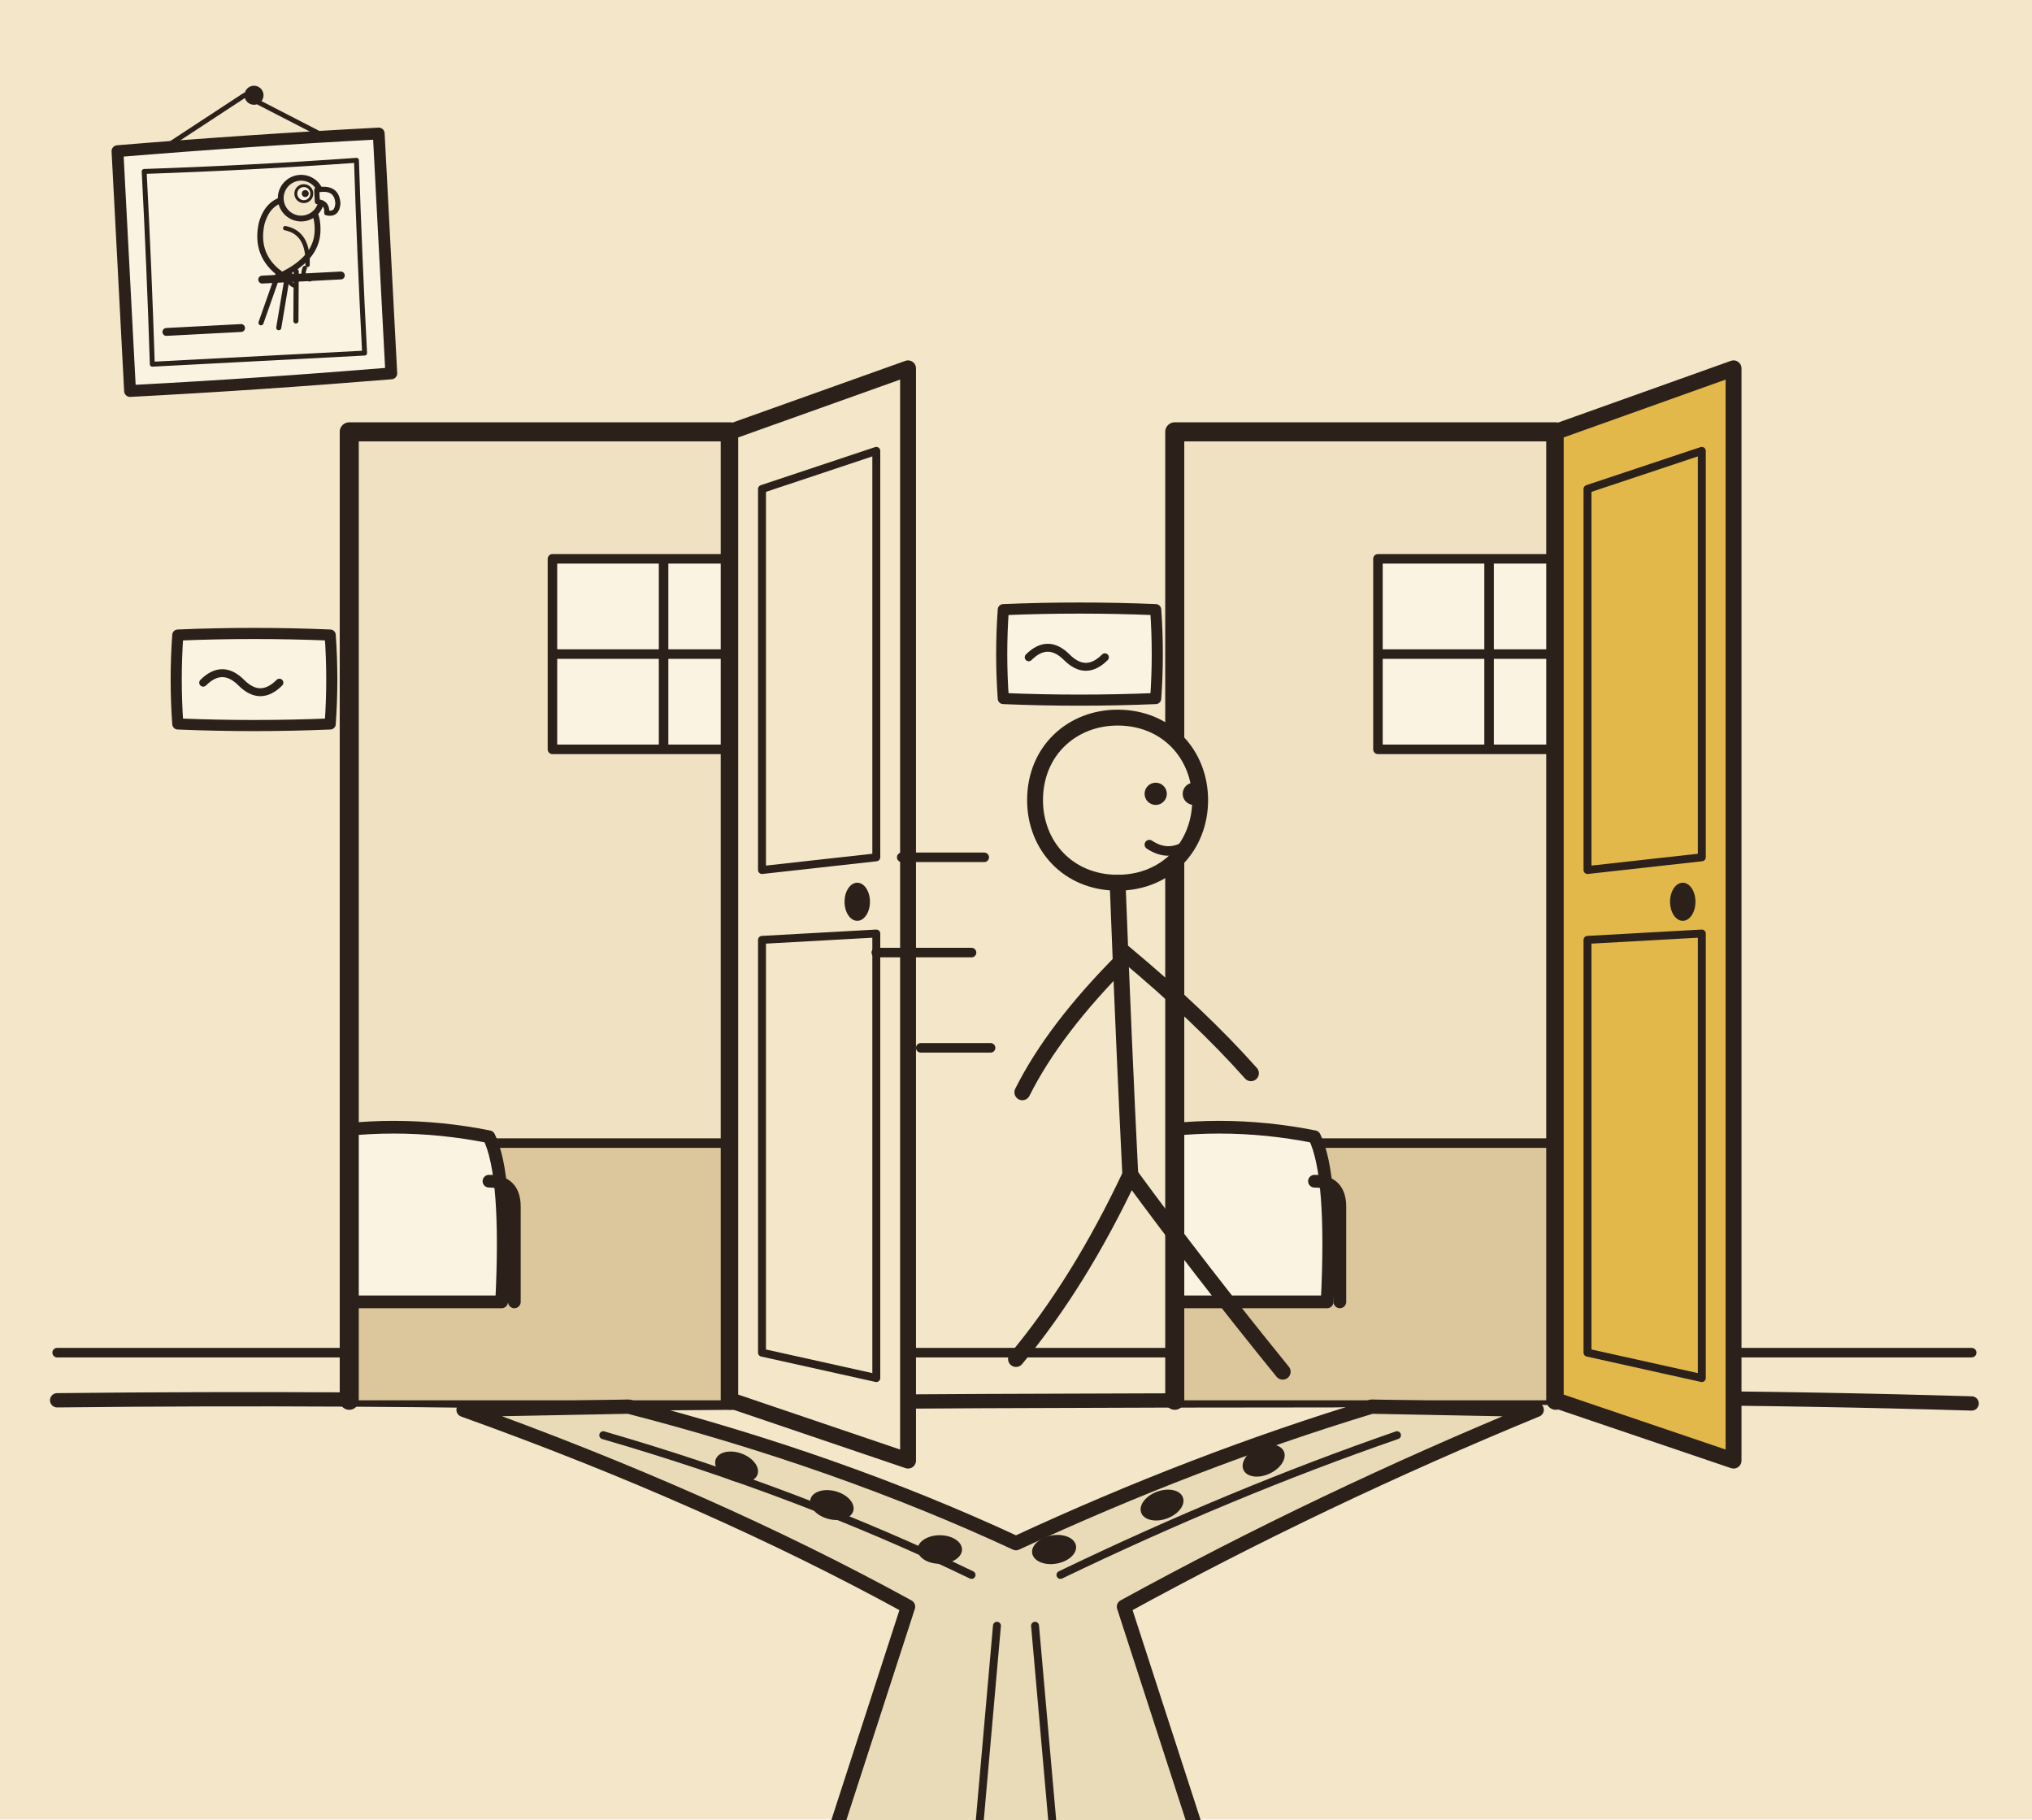
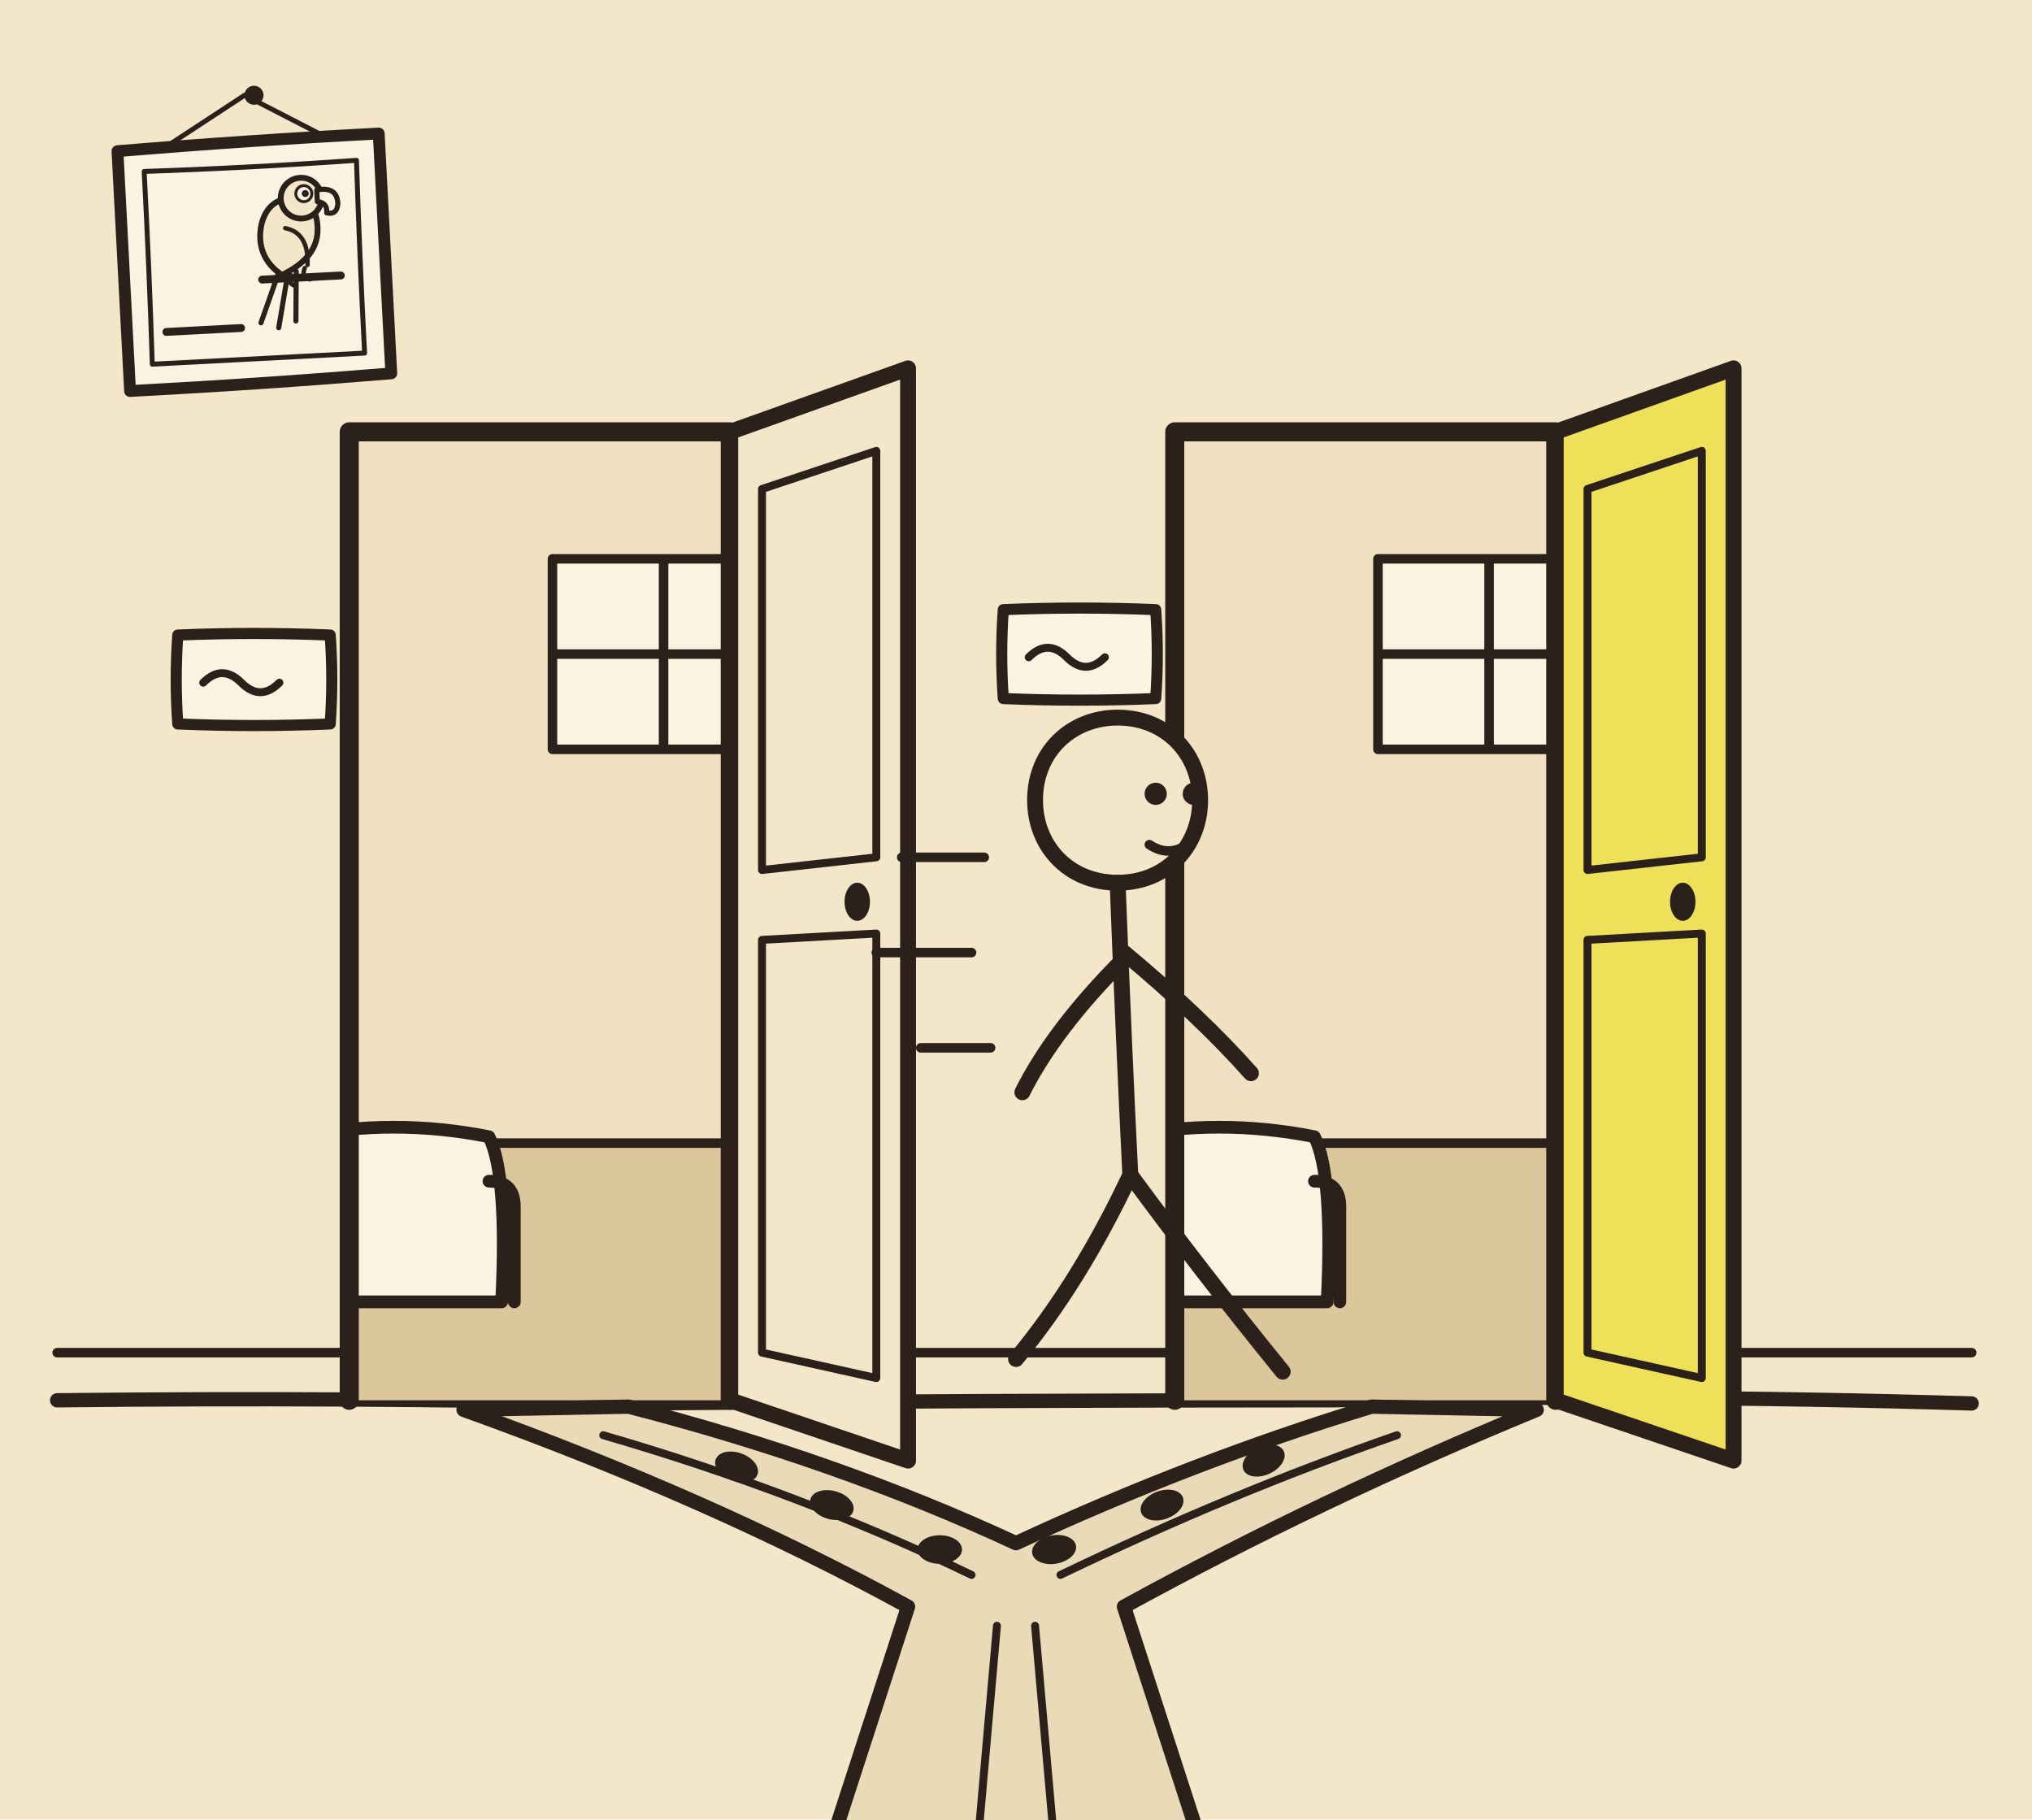
<svg xmlns="http://www.w3.org/2000/svg" viewBox="0 0 640 573" role="img" aria-label="На стіні портрет папужки: з двох жердинок він сидить на верхній, нижня порожня. Двоє відчинених дверей поруч, за ними дві однакові кімнати; доріжка на підлозі розгалужується до обох дверей; праві двері жовті. Людина широким кроком переходить від лівих дверей у праву кімнату, сліди на доріжці ведуть з лівої гілки на праву.">
  <rect width="640" height="573" fill="#F4E6C8" />
  <g stroke-linecap="round" stroke-linejoin="round">
    <g transform="translate(0 -60)">
      <path d="M18 501Q109 500 200 502Q310 501 420 501Q521 499 621 502" fill="none" stroke="#2B211A" stroke-width="4.5" />
      <path d="M18 486L110 486M262 486L370 486M522 486L621 486" fill="none" stroke="#2B211A" stroke-width="3" />
      <clipPath id="room110">
        <rect x="110" y="196" width="120" height="305" />
      </clipPath>
      <g clip-path="url(#room110)">
        <path d="M100 420L100 186L240 186L240 420Z" fill="#EFE1C2" stroke="#2B211A" stroke-width="0" />
        <path d="M100 510L100 420L240 420L240 510Z" fill="#DCC79C" stroke="#2B211A" stroke-width="0" />
        <path d="M100 420L240 420" fill="none" stroke="#2B211A" stroke-width="3" />
        <path d="M174 236l70 0 0 60-70 0zM209 236l0 60M174 266l70 0" fill="#FBF3E2" stroke="#2B211A" stroke-width="3" />
        <path d="M90 470q-2-40 4-52q30-6 60 0q6 12 4 52z" fill="#FBF3E2" stroke="#2B211A" stroke-width="4" />
        <path d="M82 470l0-30q0-8 8-8M162 470l0-30q0-8-8-8" fill="none" stroke="#2B211A" stroke-width="4" />
      </g>
      <path d="M110 501L110 196L230 196L230 501" fill="none" stroke="#2B211A" stroke-width="6" />
      <path d="M230 196L286 176L286 520L230 501Z" fill="#F4E6C8" stroke="#2B211A" stroke-width="5" />
      <path d="M240 214L276 202L276 330L240 334ZM240 356L276 354L276 494L240 486Z" fill="none" stroke="#2B211A" stroke-width="2.5" />
      <ellipse cx="270" cy="344" rx="4" ry="6" fill="#2B211A" />
      <clipPath id="room370">
        <rect x="370" y="196" width="120" height="305" />
      </clipPath>
      <g clip-path="url(#room370)">
        <path d="M360 420L360 186L500 186L500 420Z" fill="#EFE1C2" stroke="#2B211A" stroke-width="0" />
        <path d="M360 510L360 420L500 420L500 510Z" fill="#DCC79C" stroke="#2B211A" stroke-width="0" />
        <path d="M360 420L500 420" fill="none" stroke="#2B211A" stroke-width="3" />
        <path d="M434 236l70 0 0 60-70 0zM469 236l0 60M434 266l70 0" fill="#FBF3E2" stroke="#2B211A" stroke-width="3" />
        <path d="M350 470q-2-40 4-52q30-6 60 0q6 12 4 52z" fill="#FBF3E2" stroke="#2B211A" stroke-width="4" />
        <path d="M342 470l0-30q0-8 8-8M422 470l0-30q0-8-8-8" fill="none" stroke="#2B211A" stroke-width="4" />
      </g>
      <path d="M370 501L370 196L490 196L490 501" fill="none" stroke="#2B211A" stroke-width="6" />
-       <path d="M490 196L546 176L546 520L490 501Z" fill="#E2B84A" stroke="#2B211A" stroke-width="5" />
+       <path d="M490 196L546 176L546 520L490 501Z" fill="#EFE05A" stroke="#2B211A" stroke-width="5" />
      <path d="M500 214L536 202L536 330L500 334ZM500 356L536 354L536 494L500 486Z" fill="none" stroke="#2B211A" stroke-width="2.5" />
      <ellipse cx="530" cy="344" rx="4" ry="6" fill="#2B211A" />
      <path d="M262 640L286 566Q224 532 146 504L198 503Q264 520 320 546Q376 520 432 503L484 504Q416 532 354 566L378 640" fill="#EADBB8" stroke="#2B211A" stroke-width="4.5" />
      <path d="M308 640L314 572M332 640L326 572M190 512Q252 530 306 556M440 512Q388 530 334 556" fill="none" stroke="#2B211A" stroke-width="2.5" />
      <path d="M56 260Q80 259 104 260Q105 274 104 288Q80 289 56 288Q55 274 56 260Z" fill="#FBF3E2" stroke="#2B211A" stroke-width="3.5" />
      <path d="M64 275q6-6 12 0t12 0" fill="none" stroke="#2B211A" stroke-width="2.5" />
      <path d="M316 252Q340 251 364 252Q365 266 364 280Q340 281 316 280Q315 266 316 252Z" fill="#FBF3E2" stroke="#2B211A" stroke-width="3.5" />
      <path d="M324 267q6-6 12 0t12 0" fill="none" stroke="#2B211A" stroke-width="2.5" />
      <path d="M378 312C378 326.3 367.6 338 352 338C336.4 338 326 326.3 326 312C326 296.4 337.7 286 352 286C367.6 286 378 297.7 378 312Z" fill="#F4E6C8" stroke="#2B211A" stroke-width="5" />
      <circle cx="364" cy="310" r="3.5" fill="#2B211A" />
      <circle cx="376" cy="310" r="3.5" fill="#2B211A" />
      <path d="M362 326q6 4 12 0" fill="none" stroke="#2B211A" stroke-width="3" />
      <path d="M352 338Q354 390 356 430" fill="none" stroke="#2B211A" stroke-width="5" />
      <path d="M354 360Q378 380 394 398M354 362Q332 384 322 404" fill="none" stroke="#2B211A" stroke-width="5" />
      <path d="M356 430Q378 460 404 492M356 430Q340 464 320 488" fill="none" stroke="#2B211A" stroke-width="5" />
      <path d="M310 330l-26 0M306 360l-30 0M312 390l-22 0" fill="none" stroke="#2B211A" stroke-width="3" />
      <ellipse cx="232" cy="522" rx="7" ry="4.5" transform="rotate(20 232 522)" fill="#2B211A" />
      <ellipse cx="262" cy="534" rx="7" ry="4.5" transform="rotate(15 262 534)" fill="#2B211A" />
      <ellipse cx="296" cy="548" rx="7" ry="4.5" transform="rotate(0 296 548)" fill="#2B211A" />
      <ellipse cx="332" cy="548" rx="7" ry="4.5" transform="rotate(-10 332 548)" fill="#2B211A" />
      <ellipse cx="366" cy="534" rx="7" ry="4.5" transform="rotate(-20 366 534)" fill="#2B211A" />
      <ellipse cx="398" cy="520" rx="7" ry="4.5" transform="rotate(-25 398 520)" fill="#2B211A" />
    </g>
    <g transform="translate(20 20) scale(0.62) rotate(-3 96 92)">
      <path d="M48 44L96 16L144 44" fill="none" stroke="#2B211A" stroke-width="2.5" />
      <path d="M30 41Q96 39 163 39Q163 100 163 161Q96 163 30 163Q30 102 30 41Z" fill="#FBF3E2" stroke="#2B211A" stroke-width="6" />
      <path d="M43 52Q97 53 151 52Q150 101 150 150Q96 150 42 150Q43 101 43 52Z" fill="none" stroke="#2B211A" stroke-width="2.5" />
      <path d="M50 134l38 0M100 110l40 0" fill="none" stroke="#2B211A" stroke-width="4" />
      <g transform="translate(116 86) scale(0.74)">
        <path d="M-8 30q-18-14-12-36q6-18 24-16q16 4 14 24q-2 18-26 28z" fill="#F4E6C8" stroke="#2B211A" stroke-width="4" />
        <circle cx="8" cy="-22" r="14" fill="#F4E6C8" stroke="#2B211A" stroke-width="4" />
        <path d="M19 -27q14-2 14 10q-1 8-8 6q1-7-6-8z" fill="#FBF3E2" stroke="#2B211A" stroke-width="3.5" />
        <circle cx="10" cy="-25" r="5.5" fill="#FBF3E2" stroke="#2B211A" stroke-width="2" />
        <circle cx="11" cy="-25" r="2.4" fill="#2B211A" />
        <path d="M-4 -2q16 4 14 26" fill="none" stroke="#2B211A" stroke-width="3" />
        <path d="M-10 28l-14 34M-4 30l-8 36M2 28l-2 34" fill="none" stroke="#2B211A" stroke-width="3.5" />
        <path d="M-2 30q-3 6 3 8M8 26q-3 6 3 8" fill="none" stroke="#2B211A" stroke-width="3" />
      </g>
    </g>
    <circle cx="80" cy="30" r="3" fill="#2B211A" />
  </g>
</svg>
